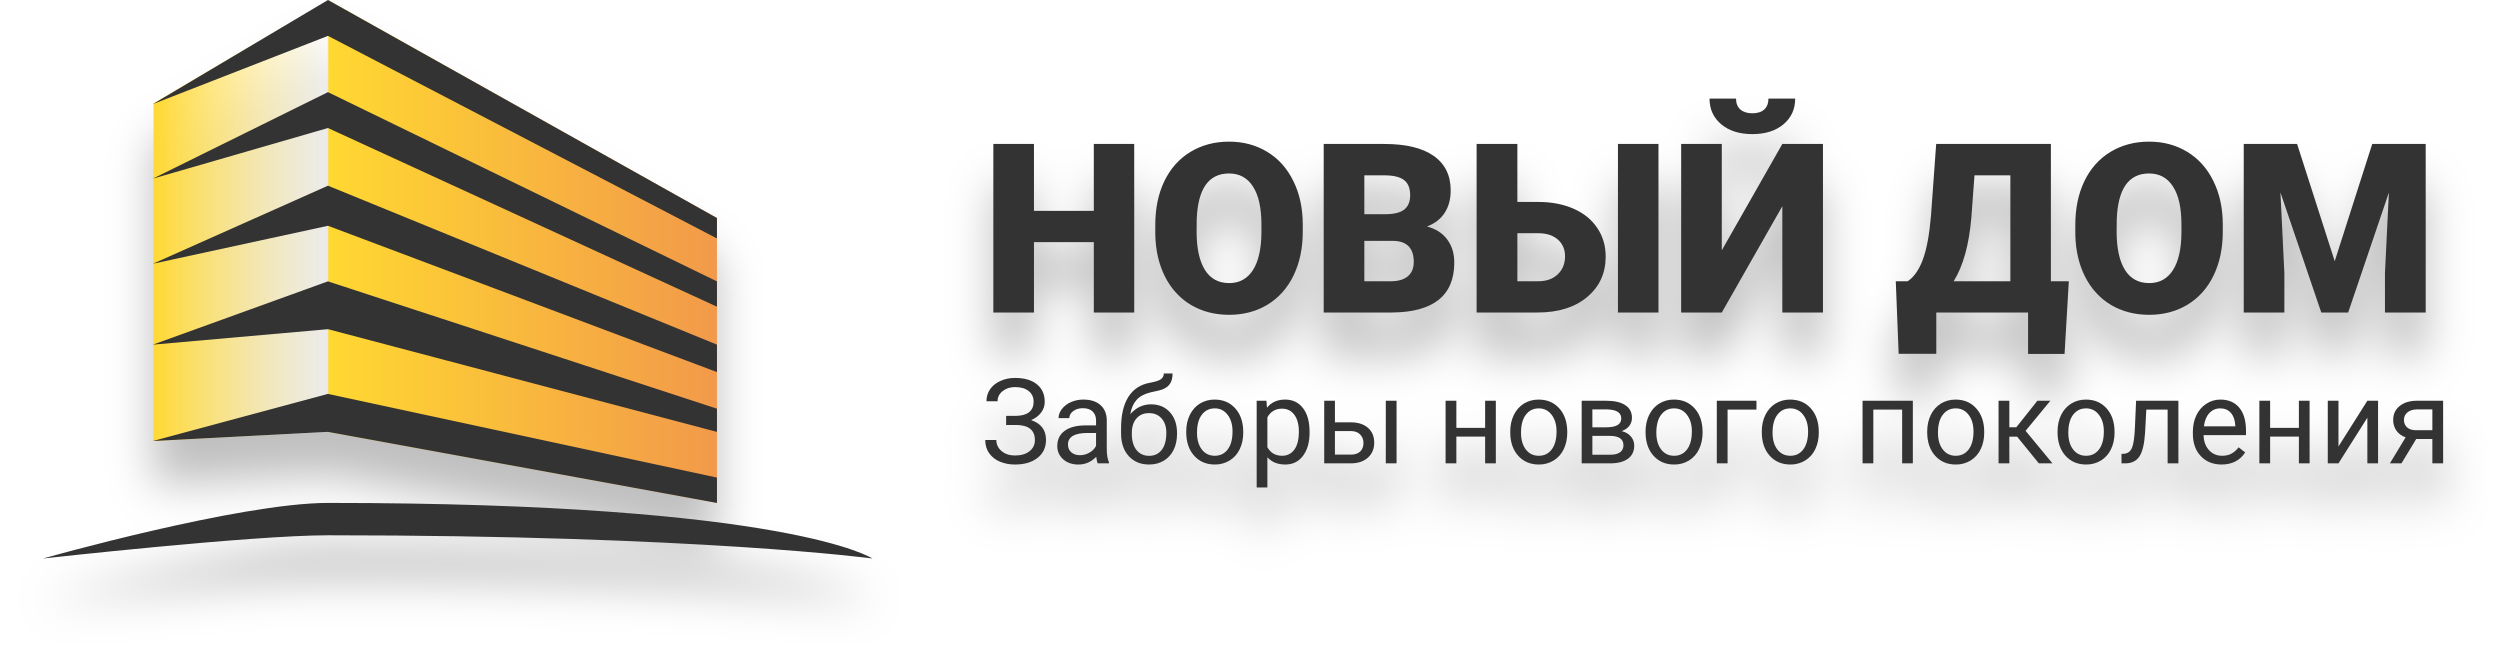
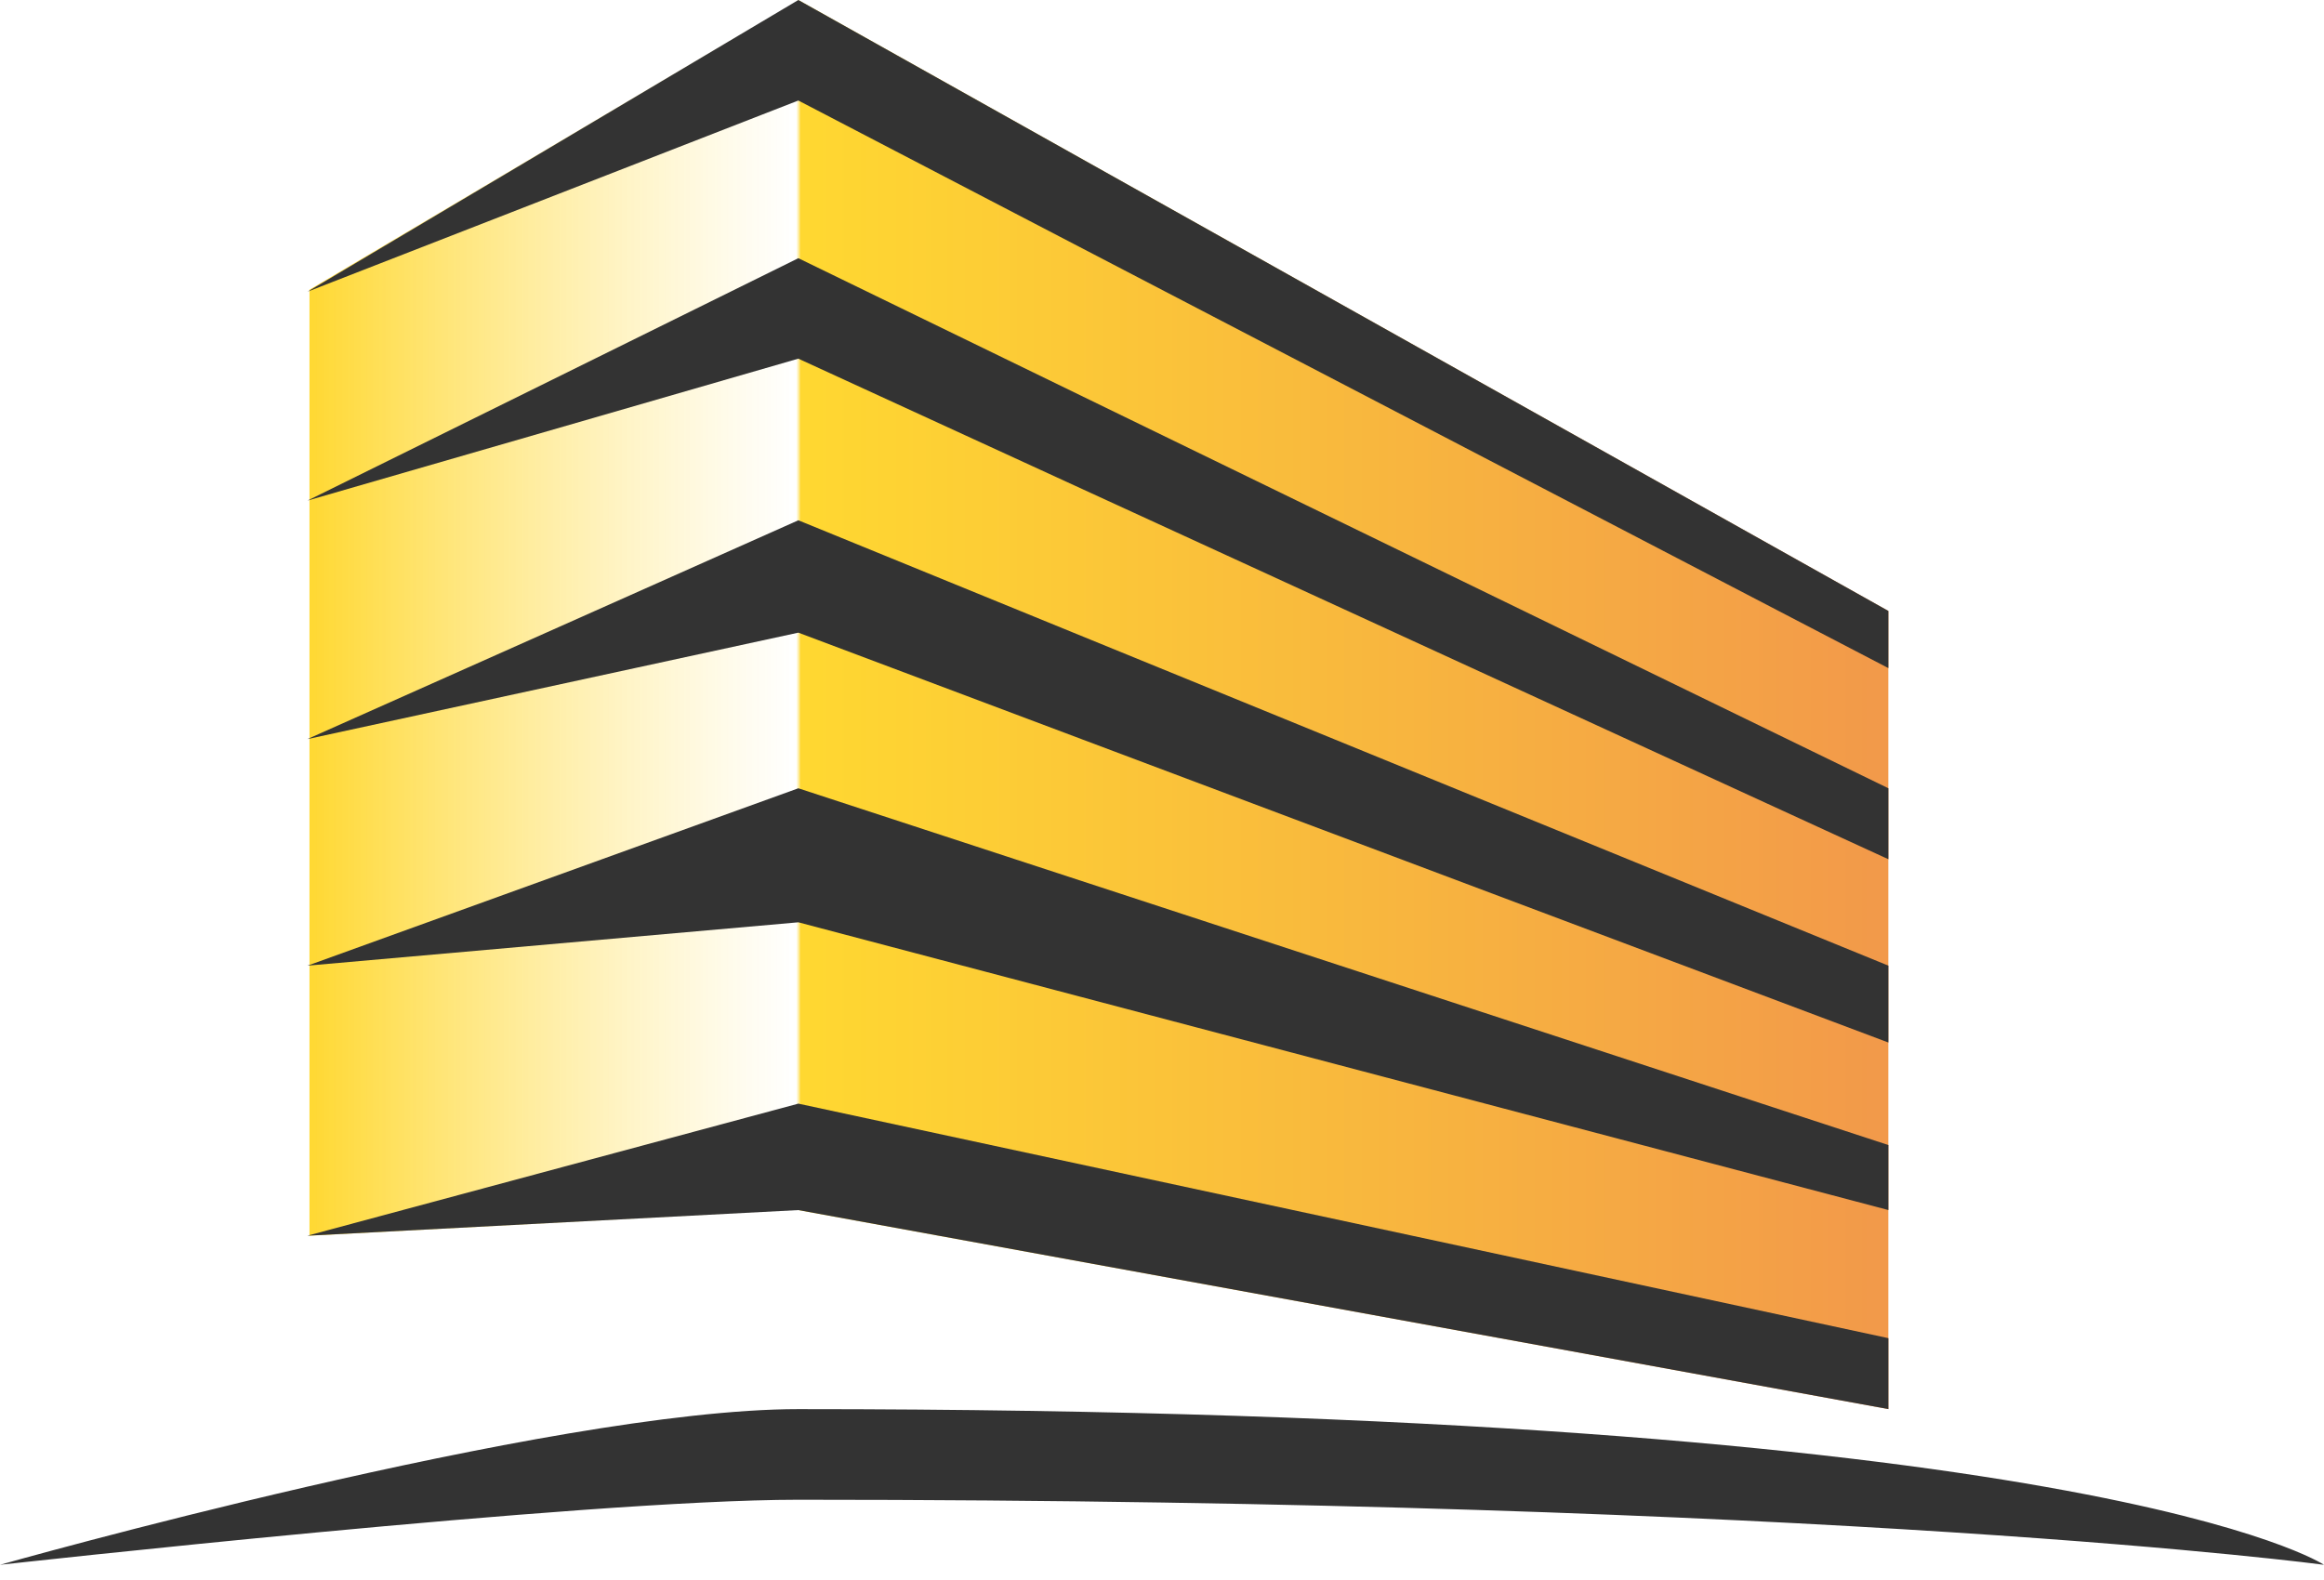
- <svg xmlns="http://www.w3.org/2000/svg" width="232" height="60" fill="none">
-   <g filter="url(#filter0_d)">
-     <path d="M66.533 20.235v26.436l-36.097-6.593-16.188.849V9.595L30.436 0l36.097 20.235z" fill="url(#paint0_linear)" />
-     <path d="M14.183 9.66L30.436 0l36.097 20.235v1.893L30.436 3.329 14.183 9.661zm0 14.818l16.253-7.246 36.097 14.752v2.546L30.436 20.953l-16.253 3.525z" fill="#333" />
-     <path d="M14.183 16.58l16.253-8.03 36.097 17.56v2.35L30.436 11.88l-16.253 4.7zm0 15.404l16.253-5.874 36.097 11.814v2.154l-36.097-9.53-16.253 1.436zm0 8.943l16.253-4.373 36.097 7.767v2.35l-36.097-6.593-16.253.849zM4 51.828s18.212-5.157 26.436-5.157c42.82 0 50.522 5.157 50.522 5.157s-16.057-2.154-50.522-2.154C23.321 49.674 4 51.828 4 51.828zM105.255 29h-3.749v-6.531h-5.554V29h-3.77V13.36h3.77v6.208h5.554V13.36h3.749V29zm15.641-7.498c0 1.525-.283 2.875-.849 4.05-.566 1.174-1.372 2.08-2.417 2.718-1.039.63-2.224.945-3.556.945-1.332 0-2.513-.305-3.545-.913-1.031-.616-1.837-1.493-2.417-2.632-.573-1.139-.873-2.446-.902-3.921v-.88c0-1.533.279-2.883.838-4.05.566-1.175 1.371-2.081 2.417-2.718 1.053-.638 2.249-.957 3.588-.957 1.325 0 2.506.316 3.545.946 1.038.63 1.844 1.529 2.417 2.696.58 1.16.873 2.492.881 3.996v.72zm-3.835-.655c0-1.554-.262-2.732-.785-3.535-.515-.809-1.256-1.213-2.223-1.213-1.891 0-2.89 1.418-2.997 4.253l-.011 1.15c0 1.533.254 2.71.763 3.534.508.824 1.264 1.235 2.266 1.235.953 0 1.687-.404 2.202-1.213.516-.81.777-1.973.785-3.492v-.72zM122.84 29V13.36h5.618c2.012 0 3.541.368 4.587 1.106 1.053.738 1.579 1.808 1.579 3.212 0 .809-.186 1.5-.559 2.073-.372.573-.92.995-1.643 1.268.816.214 1.443.615 1.88 1.203.437.587.655 1.303.655 2.148 0 1.533-.487 2.686-1.461 3.46-.967.765-2.403 1.156-4.308 1.17h-6.348zm3.77-6.65v3.75h2.471c.68 0 1.203-.154 1.568-.462.366-.315.548-.756.548-1.322 0-1.303-.648-1.958-1.944-1.965h-2.643zm0-2.47h1.966c.824-.007 1.411-.158 1.762-.451.351-.294.526-.727.526-1.3 0-.659-.19-1.132-.569-1.418-.38-.294-.992-.44-1.837-.44h-1.848v3.609zm14.202-1.139h1.944c1.239 0 2.334.212 3.287.634.952.422 1.683 1.02 2.191 1.794.516.766.774 1.647.774 2.642 0 1.54-.573 2.79-1.719 3.75-1.139.96-2.671 1.439-4.598 1.439h-5.661V13.36h3.782v5.381zM153.906 29h-3.76V13.36h3.76V29zm-13.094-7.358V26.1h1.933c.766 0 1.372-.215 1.816-.645.451-.43.676-.985.676-1.665 0-.645-.222-1.164-.666-1.558-.444-.393-1.06-.59-1.847-.59h-1.912zm24.588-8.283h3.771V29H165.4v-9.861L159.782 29h-3.77V13.36h3.77v9.871l5.618-9.872zm1.193-4.21c0 .98-.362 1.776-1.085 2.384-.723.609-1.687.913-2.89.913s-2.166-.304-2.889-.913c-.724-.608-1.085-1.403-1.085-2.385h2.46c0 .43.132.767.397 1.01.272.237.645.355 1.117.355.473 0 .838-.115 1.096-.344.265-.236.397-.577.397-1.02h2.482zm24.997 23.697h-3.384V29h-8.518v3.835h-3.492l-.268-6.735h1.106c.58-.387 1.046-1.05 1.397-1.988.358-.945.612-2.298.762-4.06l.484-6.693h10.645V26.1h1.665l-.397 6.747zM181.299 26.1h5.263v-9.83h-3.33l-.29 3.91c-.214 2.536-.762 4.509-1.643 5.92zm24.975-4.598c0 1.525-.282 2.875-.848 4.05-.566 1.174-1.372 2.08-2.417 2.718-1.039.63-2.224.945-3.556.945-1.332 0-2.514-.305-3.545-.913-1.031-.616-1.837-1.493-2.417-2.632-.573-1.139-.873-2.446-.902-3.921v-.88c0-1.533.279-2.883.838-4.05.566-1.175 1.371-2.081 2.417-2.718 1.052-.638 2.248-.957 3.588-.957 1.325 0 2.506.316 3.545.946 1.038.63 1.844 1.529 2.417 2.696.58 1.16.873 2.492.88 3.996v.72zm-3.835-.655c0-1.554-.261-2.732-.784-3.535-.515-.809-1.257-1.213-2.223-1.213-1.891 0-2.89 1.418-2.997 4.253l-.011 1.15c0 1.533.254 2.71.763 3.534.508.824 1.264 1.235 2.266 1.235.953 0 1.687-.404 2.202-1.213.516-.81.777-1.973.784-3.492v-.72zm10.732-7.488l3.491 10.882 3.481-10.882h4.962V29h-3.781v-3.652l.365-7.477L217.908 29h-2.492l-3.792-11.14.365 7.488V29h-3.77V13.36h4.952zM95.92 37.28c0-.416-.152-.745-.457-.989-.3-.247-.725-.37-1.273-.37-.458 0-.843.127-1.154.381-.308.25-.462.562-.462.935h-1.031c0-.416.112-.788.338-1.117.229-.33.548-.586.956-.768.408-.187.86-.28 1.353-.28.874 0 1.553.197 2.036.591.484.39.725.935.725 1.633 0 .362-.11.691-.333.988-.222.297-.532.532-.929.704.92.308 1.38.918 1.38 1.831 0 .702-.261 1.259-.784 1.67-.523.413-1.22.618-2.095.618a3.56 3.56 0 01-1.418-.273 2.297 2.297 0 01-.988-.79c-.236-.34-.354-.745-.354-1.214h1.03c0 .412.164.756.49 1.031.326.273.74.409 1.24.409.563 0 1.01-.131 1.343-.393.337-.261.505-.607.505-1.036 0-.917-.567-1.384-1.703-1.402h-.966v-.849h.961c.523-.01.919-.129 1.187-.354.269-.226.403-.544.403-.956zm5.95 5.72c-.057-.115-.104-.319-.14-.612-.461.48-1.013.72-1.654.72-.573 0-1.044-.162-1.412-.484a1.584 1.584 0 01-.548-1.235c0-.606.229-1.075.687-1.408.462-.336 1.11-.504 1.945-.504h.966v-.457c0-.347-.104-.623-.311-.827-.208-.208-.514-.312-.919-.312-.354 0-.651.09-.891.269-.24.179-.36.396-.36.65h-1c0-.29.103-.57.307-.838a2.13 2.13 0 01.838-.645 2.836 2.836 0 011.165-.236c.67 0 1.195.168 1.574.505.38.333.577.793.591 1.38v2.675c0 .534.068.958.204 1.273V43h-1.042zm-1.649-.757c.312 0 .607-.08.886-.242.28-.161.482-.37.607-.628V40.18h-.778c-1.218 0-1.827.356-1.827 1.069 0 .311.104.555.312.73.208.176.474.264.8.264zm6.596-4.721c.73 0 1.314.245 1.751.735.44.487.66 1.13.66 1.928v.092c0 .548-.105 1.038-.316 1.471a2.37 2.37 0 01-.913 1.005c-.394.236-.849.354-1.365.354-.78 0-1.409-.26-1.885-.778-.476-.523-.714-1.223-.714-2.1v-.484c0-1.22.225-2.191.676-2.911.455-.72 1.125-1.158 2.009-1.316.501-.09.84-.199 1.015-.328a.623.623 0 00.264-.531h.816c0 .447-.102.796-.306 1.047-.201.25-.523.428-.967.532l-.741.166c-.591.14-1.035.376-1.332.71-.294.329-.485.77-.575 1.32.526-.608 1.167-.912 1.923-.912zm-.193.816c-.487 0-.874.165-1.161.494-.286.326-.429.779-.429 1.359v.086c0 .623.143 1.117.429 1.482.29.362.681.543 1.171.543.494 0 .885-.183 1.171-.548.287-.365.43-.899.43-1.6 0-.549-.145-.987-.435-1.317-.287-.333-.679-.5-1.176-.5zm3.458 1.703c0-.57.111-1.082.334-1.537.225-.454.537-.805.934-1.052a2.56 2.56 0 011.37-.37c.791 0 1.43.273 1.917.82.491.549.736 1.277.736 2.187v.07c0 .565-.109 1.074-.328 1.525a2.439 2.439 0 01-.929 1.047 2.56 2.56 0 01-1.386.376c-.787 0-1.426-.273-1.917-.821-.487-.548-.731-1.273-.731-2.176v-.07zm1 .118c0 .644.148 1.162.445 1.552.301.39.702.585 1.203.585.505 0 .906-.197 1.204-.59.297-.398.445-.953.445-1.666 0-.637-.152-1.152-.456-1.546a1.434 1.434 0 00-1.203-.596c-.491 0-.887.195-1.187.585-.301.39-.451.949-.451 1.676zm10.446 0c0 .884-.202 1.597-.607 2.137-.404.541-.952.811-1.643.811-.706 0-1.261-.223-1.665-.671v2.798h-.994v-8.046h.908l.048.645c.405-.501.967-.752 1.687-.752.698 0 1.249.263 1.654.79.408.526.612 1.258.612 2.196v.092zm-.993-.113c0-.655-.14-1.173-.419-1.552-.28-.38-.663-.57-1.15-.57-.601 0-1.052.267-1.353.8v2.778c.297.53.752.794 1.364.794.476 0 .854-.188 1.133-.564.283-.38.425-.941.425-1.686zm3.346-.854h1.509c.659.007 1.18.179 1.563.516.383.336.575.793.575 1.37 0 .58-.197 1.045-.591 1.396-.394.35-.924.526-1.59.526h-2.46v-5.812h.994v2.004zm5.72 3.808h-.999v-5.812h.999V43zm-5.72-2.997v2.186h1.477c.372 0 .661-.095.865-.285.204-.193.306-.456.306-.79 0-.322-.1-.585-.301-.789-.197-.208-.474-.315-.833-.322h-1.514zM138.813 43h-.993v-2.481h-2.67V43h-.999v-5.812h.999v2.52h2.67v-2.52h.993V43zm1.338-2.96c0-.569.111-1.08.333-1.536.225-.454.537-.805.934-1.052a2.56 2.56 0 011.37-.37c.791 0 1.431.273 1.918.82.49.549.735 1.277.735 2.187v.07c0 .565-.109 1.074-.327 1.525a2.451 2.451 0 01-.929 1.047 2.56 2.56 0 01-1.386.376c-.788 0-1.427-.273-1.918-.821-.487-.548-.73-1.273-.73-2.176v-.07zm.999.119c0 .644.149 1.162.446 1.552.3.39.702.585 1.203.585.505 0 .906-.197 1.203-.59.297-.398.446-.953.446-1.666 0-.637-.152-1.152-.457-1.546a1.434 1.434 0 00-1.203-.596c-.49 0-.886.195-1.187.585-.301.39-.451.949-.451 1.676zM146.779 43v-5.812h2.266c.774 0 1.366.136 1.778.409.416.268.623.664.623 1.187a1.2 1.2 0 01-.241.73c-.162.215-.4.38-.715.494.351.083.632.244.843.484.215.24.323.526.323.86 0 .533-.197.94-.591 1.224-.39.283-.944.424-1.66.424h-2.626zm.993-2.551v1.75h1.644c.415 0 .725-.076.929-.23.208-.154.312-.37.312-.65 0-.58-.426-.87-1.279-.87h-1.606zm0-.795h1.284c.931 0 1.397-.272 1.397-.817 0-.544-.441-.825-1.322-.843h-1.359v1.66zm4.936.386c0-.569.111-1.08.334-1.536.225-.454.537-.805.934-1.052a2.56 2.56 0 011.37-.37c.791 0 1.43.273 1.917.82.491.549.736 1.277.736 2.187v.07c0 .565-.109 1.074-.328 1.525a2.439 2.439 0 01-.929 1.047 2.56 2.56 0 01-1.386.376c-.787 0-1.426-.273-1.917-.821-.487-.548-.731-1.273-.731-2.176v-.07zm1 .119c0 .644.148 1.162.445 1.552.301.39.702.585 1.203.585.505 0 .906-.197 1.204-.59.297-.398.445-.953.445-1.666 0-.637-.152-1.152-.456-1.546a1.434 1.434 0 00-1.203-.596c-.491 0-.887.195-1.187.585-.301.39-.451.949-.451 1.676zM163 38.01h-2.681V43h-.999v-5.812H163v.822zm.494 2.03c0-.569.111-1.08.333-1.536.225-.454.537-.805.934-1.052a2.56 2.56 0 011.37-.37c.791 0 1.43.273 1.917.82.491.549.736 1.277.736 2.187v.07c0 .565-.109 1.074-.327 1.525a2.447 2.447 0 01-.93 1.047 2.556 2.556 0 01-1.385.376c-.788 0-1.427-.273-1.918-.821-.487-.548-.73-1.273-.73-2.176v-.07zm.999.119c0 .644.148 1.162.445 1.552.301.39.702.585 1.204.585.504 0 .906-.197 1.203-.59.297-.398.446-.953.446-1.666 0-.637-.153-1.152-.457-1.546a1.434 1.434 0 00-1.203-.596c-.491 0-.886.195-1.187.585-.301.39-.451.949-.451 1.676zM177.512 43h-.993v-4.99h-2.675V43h-.999v-5.812h4.667V43zm1.332-2.96c0-.569.111-1.08.333-1.536a2.53 2.53 0 01.935-1.052c.401-.247.857-.37 1.369-.37.792 0 1.431.273 1.918.82.49.549.736 1.277.736 2.187v.07c0 .565-.109 1.074-.328 1.525a2.445 2.445 0 01-.929 1.047 2.56 2.56 0 01-1.386.376c-.788 0-1.427-.273-1.917-.821-.487-.548-.731-1.273-.731-2.176v-.07zm.999.119c0 .644.149 1.162.446 1.552.301.39.702.585 1.203.585.505 0 .906-.197 1.203-.59.298-.398.446-.953.446-1.666 0-.637-.152-1.152-.456-1.546a1.434 1.434 0 00-1.204-.596c-.49 0-.886.195-1.187.585-.3.39-.451.949-.451 1.676zm7.348.365h-.725V43h-.999v-5.812h.999v2.46h.65l1.955-2.46h1.203l-2.299 2.793L190.467 43h-1.262l-2.014-2.476zm3.749-.483c0-.57.111-1.082.333-1.537a2.53 2.53 0 01.935-1.052c.401-.247.857-.37 1.369-.37.791 0 1.431.273 1.918.82.49.549.735 1.277.735 2.187v.07c0 .565-.109 1.074-.327 1.525a2.451 2.451 0 01-.929 1.047 2.56 2.56 0 01-1.386.376c-.788 0-1.427-.273-1.918-.821-.487-.548-.73-1.273-.73-2.176v-.07zm.999.118c0 .644.149 1.162.446 1.552.301.39.702.585 1.203.585.505 0 .906-.197 1.203-.59.297-.398.446-.953.446-1.666 0-.637-.152-1.152-.457-1.546a1.434 1.434 0 00-1.203-.596c-.49 0-.886.195-1.187.585-.301.39-.451.949-.451 1.676zm10.216-2.97V43h-.999v-4.99h-1.977l-.118 2.175c-.064 1-.233 1.714-.505 2.144-.268.43-.696.653-1.284.671h-.397v-.876l.285-.021c.322-.036.553-.222.693-.559.139-.336.229-.96.268-1.869l.108-2.486h3.926zm4.007 5.918c-.788 0-1.429-.257-1.923-.773-.494-.52-.741-1.212-.741-2.079v-.182c0-.577.109-1.09.327-1.542.222-.454.53-.809.924-1.063a2.323 2.323 0 011.289-.387c.756 0 1.343.249 1.762.747.419.497.628 1.21.628 2.137v.414h-3.937c.015.573.181 1.037.5 1.391.322.35.73.526 1.224.526.351 0 .648-.071.892-.215.243-.143.456-.333.639-.569l.607.473c-.487.748-1.217 1.122-2.191 1.122zm-.124-5.21c-.401 0-.738.147-1.01.44-.272.29-.44.7-.505 1.225h2.912v-.075c-.029-.505-.165-.895-.409-1.17-.243-.28-.573-.42-.988-.42zM214.331 43h-.994v-2.481h-2.669V43h-.999v-5.812h.999v2.52h2.669v-2.52h.994V43zm5.36-5.812h.994V43h-.994v-4.238L217.011 43h-.993v-5.812h.993v4.244l2.68-4.244zm7.031 0V43h-.999v-2.261h-1.498L222.855 43h-1.074l1.461-2.412c-.373-.136-.659-.345-.86-.628a1.72 1.72 0 01-.295-1c0-.529.199-.955.596-1.277.398-.326.929-.49 1.595-.495h2.444zm-3.636 1.784c0 .283.097.512.29.687.193.172.449.26.768.263h1.579v-1.928h-1.429c-.368 0-.662.091-.88.274a.864.864 0 00-.328.704z" fill="#333" />
-   </g>
+ <svg xmlns="http://www.w3.org/2000/svg" width="50" height="34" fill="none">
+   <path d="M40.627 13.147v17.175L17.175 26.04l-10.517.551V6.234L17.175 0l23.452 13.147z" fill="url(#paint0_linear)" />
+   <path d="M6.616 6.277L17.176 0l23.452 13.147v1.23L17.176 2.163 6.616 6.277zm0 9.626l10.56-4.707 23.452 9.584v1.654l-23.452-8.82-10.56 2.29z" fill="#333" />
+   <path d="M6.616 10.772l10.56-5.216 23.452 11.407v1.527L17.176 7.718l-10.56 3.054zm0 10.008l10.56-3.817 23.452 7.677v1.399l-23.452-6.192-10.56.933zm0 5.81l10.56-2.841 23.452 5.047v1.526L17.176 26.04l-10.56.551zM0 33.673s11.832-3.35 17.176-3.35c27.82 0 32.824 3.35 32.824 3.35s-10.433-1.4-32.824-1.4c-4.623 0-17.176 1.4-17.176 1.4z" fill="#333" />
  <defs>
-     <linearGradient id="paint0_linear" x1="14.183" y1="23.368" x2="66.533" y2="23.368" gradientUnits="userSpaceOnUse">
+     <linearGradient id="paint0_linear" x1="6.616" y1="15.182" x2="40.627" y2="15.182" gradientUnits="userSpaceOnUse">
      <stop stop-color="#FFD831" />
      <stop offset=".309" stop-color="#fff" stop-opacity=".692" />
      <stop offset=".312" stop-color="#FFD831" />
      <stop offset="1" stop-color="#F2994A" />
    </linearGradient>
-     <filter id="filter0_d" x="0" y="0" width="230.722" height="59.828" filterUnits="userSpaceOnUse" color-interpolation-filters="sRGB">
-       <feFlood flood-opacity="0" result="BackgroundImageFix" />
-       <feColorMatrix in="SourceAlpha" values="0 0 0 0 0 0 0 0 0 0 0 0 0 0 0 0 0 0 127 0" />
-       <feOffset dy="4" />
-       <feGaussianBlur stdDeviation="2" />
-       <feColorMatrix values="0 0 0 0 0 0 0 0 0 0 0 0 0 0 0 0 0 0 0.25 0" />
-       <feBlend in2="BackgroundImageFix" result="effect1_dropShadow" />
-       <feBlend in="SourceGraphic" in2="effect1_dropShadow" result="shape" />
-     </filter>
  </defs>
</svg>
